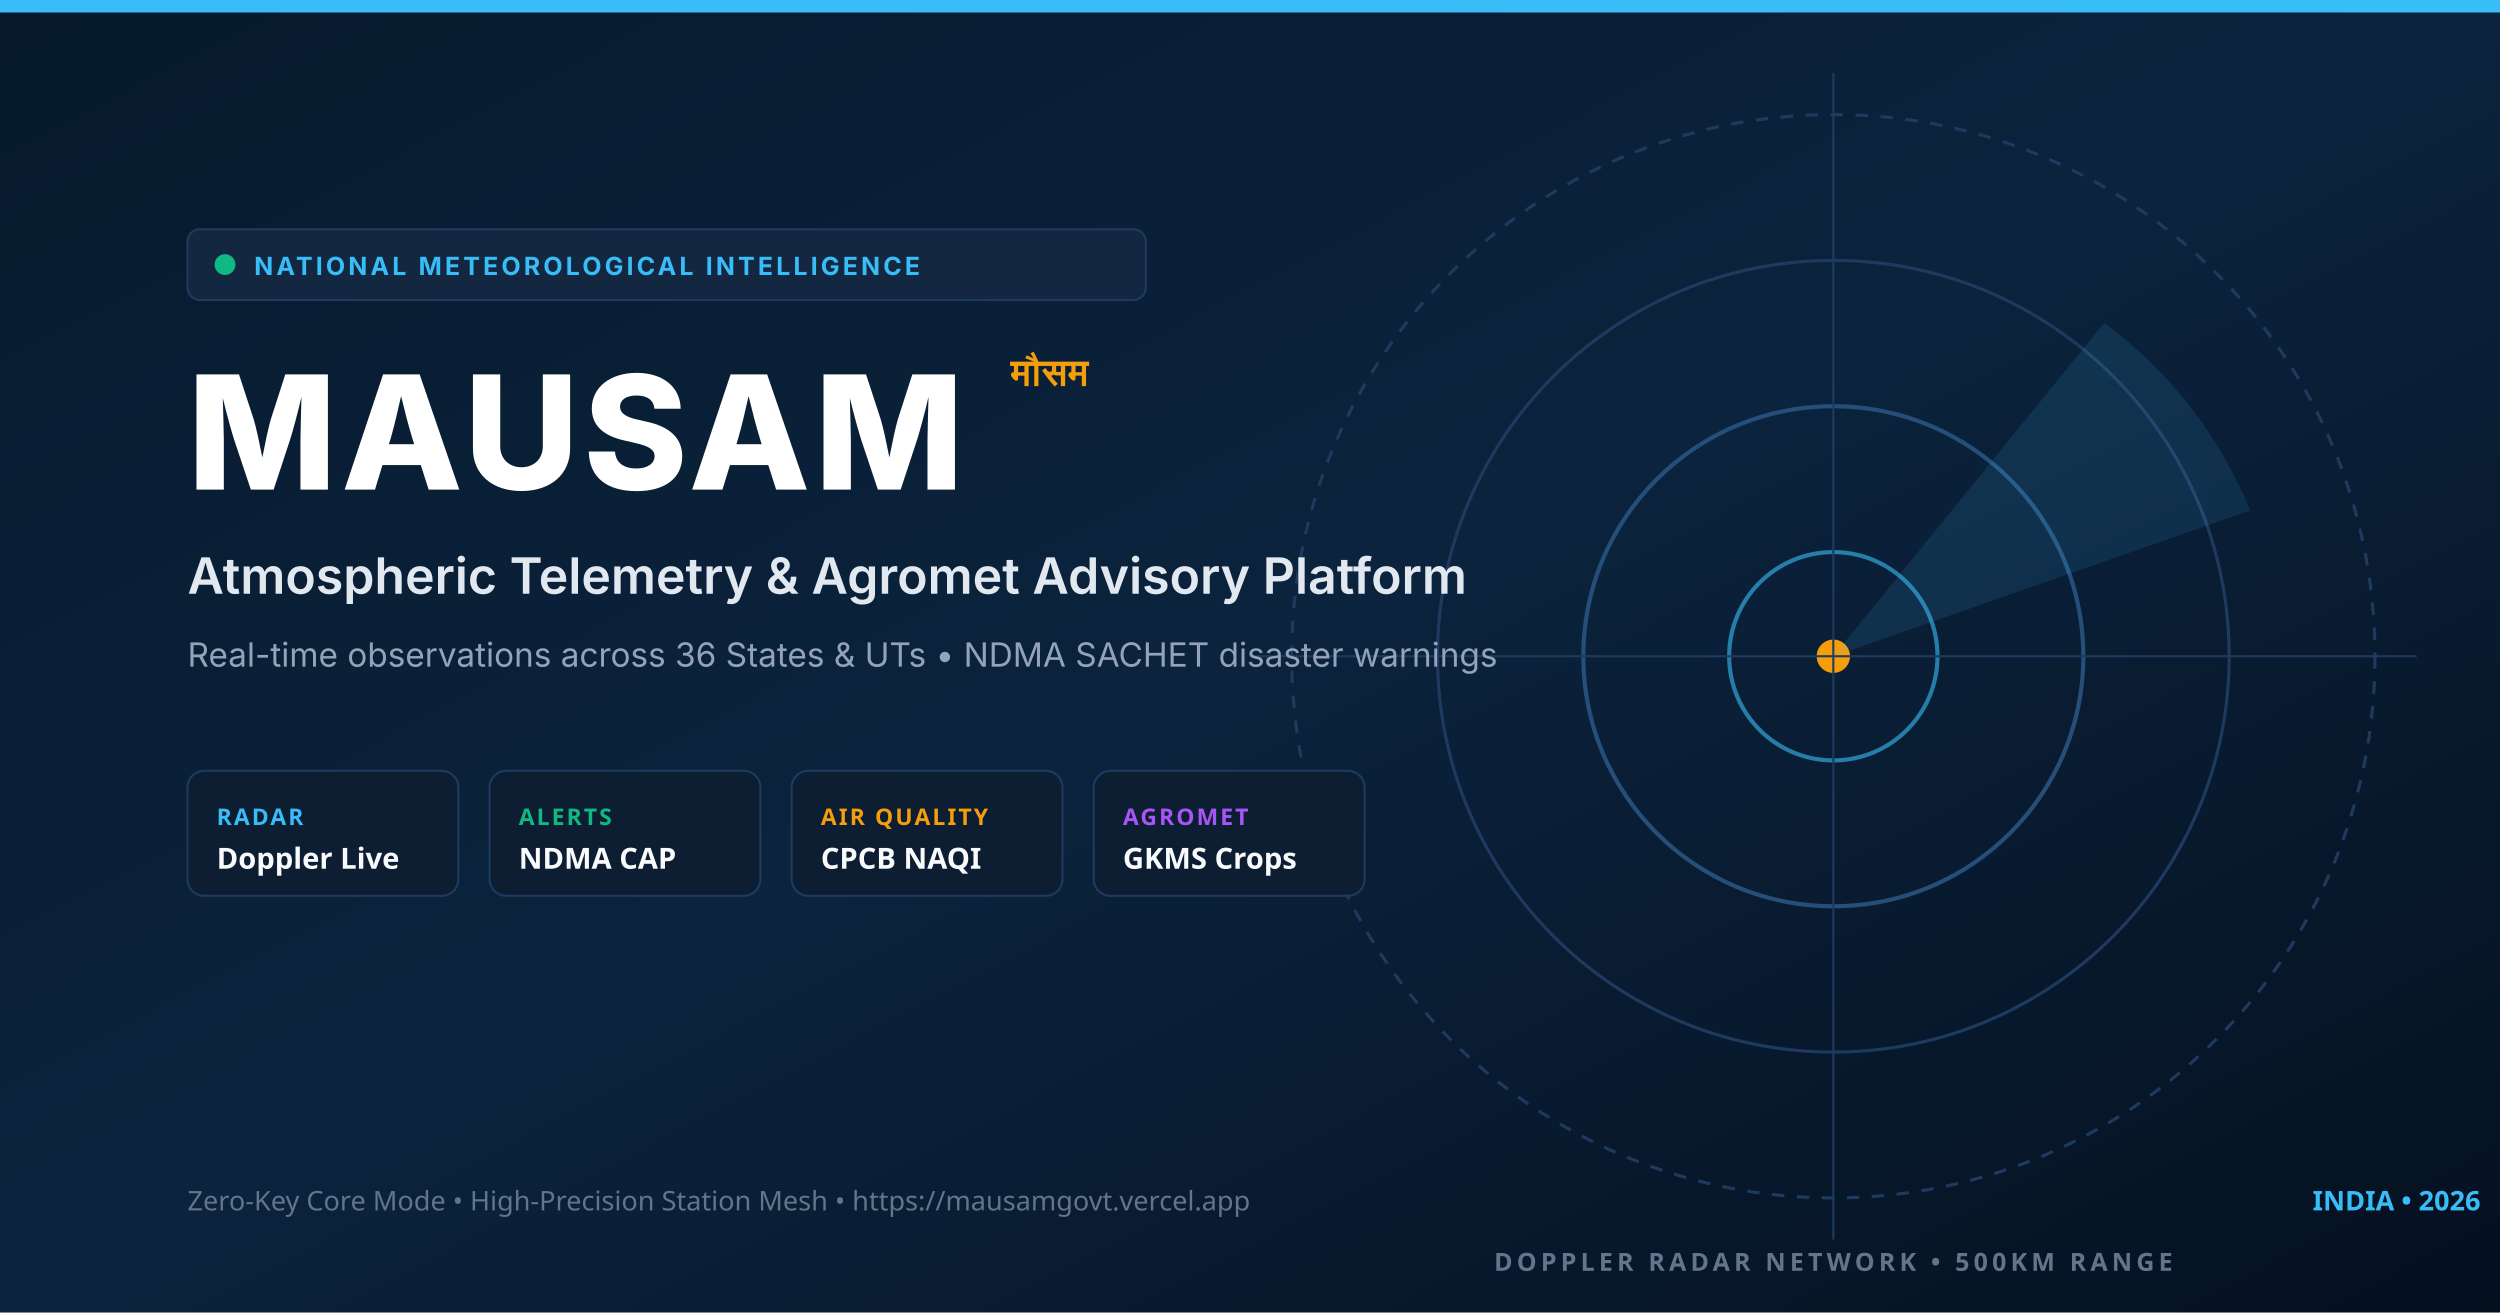
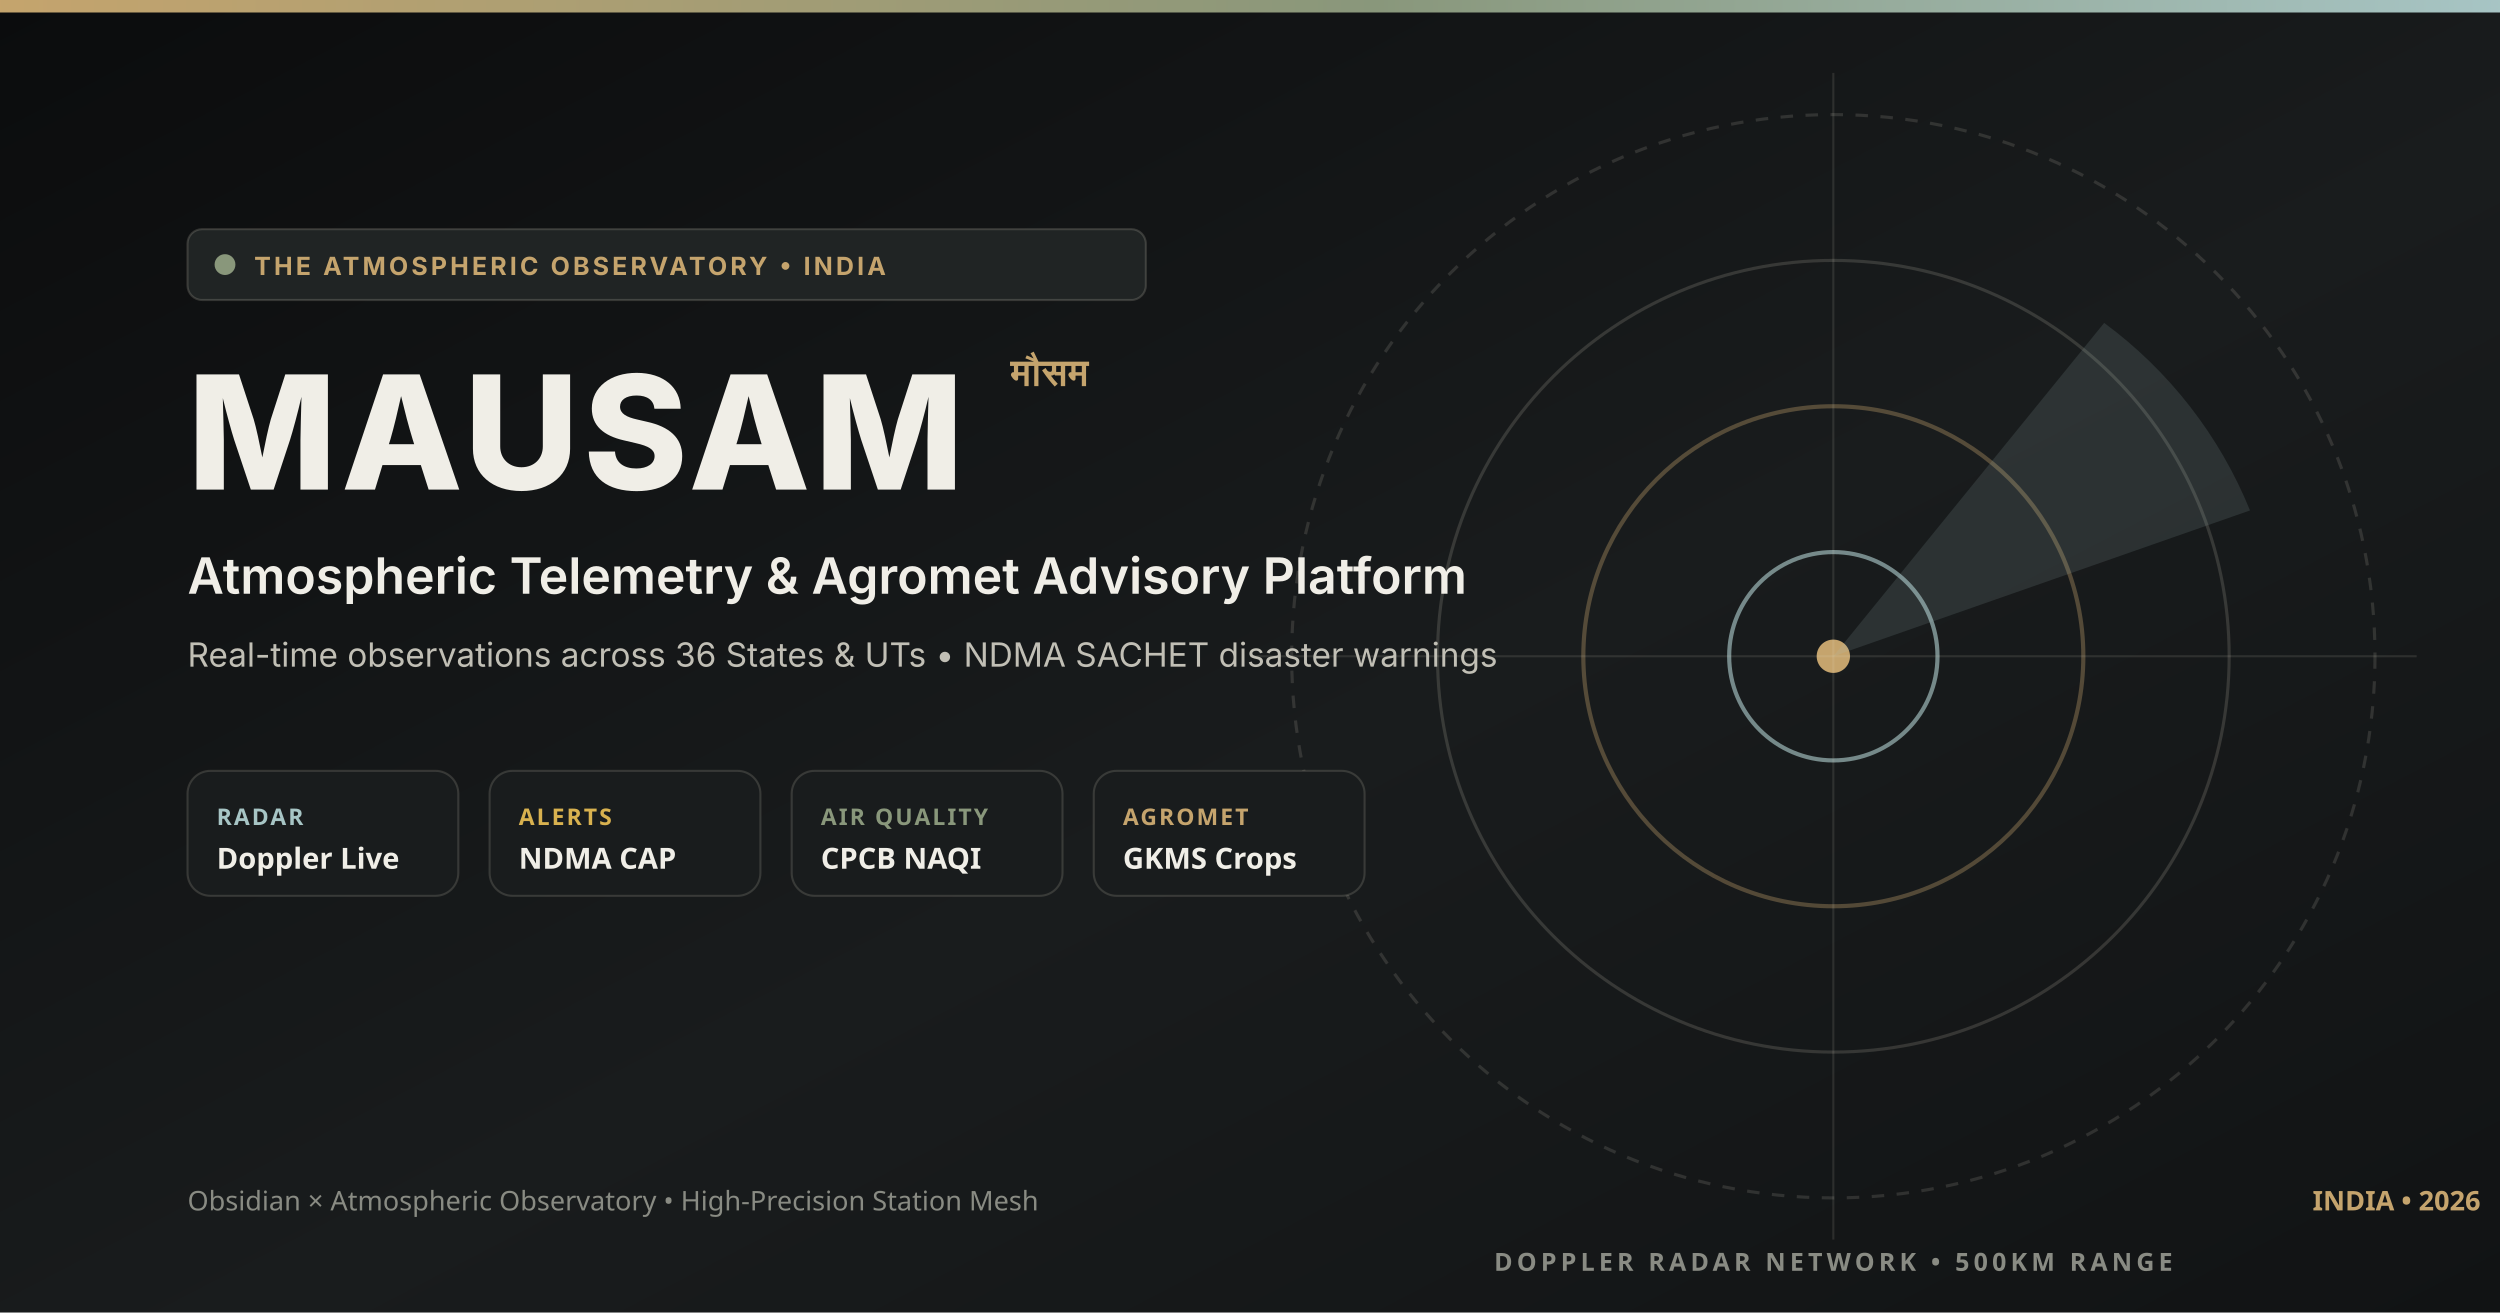
<svg xmlns="http://www.w3.org/2000/svg" viewBox="0 0 1200 630" width="1200" height="630">
  <defs>
    <linearGradient id="bg" x1="0%" y1="0%" x2="100%" y2="100%">
-       <stop offset="0%" stop-color="#071A2D" />
-       <stop offset="50%" stop-color="#0B233D" />
-       <stop offset="100%" stop-color="#05101F" />
+       <stop offset="0%" stop-color="#0B0C0D" />
+       <stop offset="55%" stop-color="#191C1D" />
+       <stop offset="100%" stop-color="#111314" />
    </linearGradient>
-     <linearGradient id="cyan-glow" x1="0%" y1="0%" x2="100%" y2="0%">
-       <stop offset="0%" stop-color="#38BDF8" />
-       <stop offset="100%" stop-color="#0284C7" />
-     </linearGradient>
-     <linearGradient id="gold" x1="0%" y1="0%" x2="100%" y2="0%">
-       <stop offset="0%" stop-color="#F59E0B" />
-       <stop offset="100%" stop-color="#D97706" />
+     <linearGradient id="brass-bar" x1="0%" y1="0%" x2="100%" y2="0%">
+       <stop offset="0%" stop-color="#C5A46D" />
+       <stop offset="55%" stop-color="#89977B" />
+       <stop offset="100%" stop-color="#A7C5C5" />
    </linearGradient>
  </defs>
  <rect width="1200" height="630" fill="url(#bg)" />
-   <rect x="0" y="0" width="1200" height="6" fill="#38BDF8" />
+   <rect x="0" y="0" width="1200" height="6" fill="url(#brass-bar)" />
  <g transform="translate(880, 315)">
-     <circle r="260" fill="none" stroke="#1E3A5F" stroke-width="1.5" stroke-dasharray="6 6" />
-     <circle r="190" fill="none" stroke="#1E3A5F" stroke-width="1.5" />
-     <circle r="120" fill="none" stroke="#254F7A" stroke-width="2" />
-     <circle r="50" fill="none" stroke="#38BDF8" stroke-width="2" opacity="0.6" />
-     <circle r="8" fill="#F59E0B" />
-     <line x1="-280" y1="0" x2="280" y2="0" stroke="#1E3A5F" stroke-width="1" />
-     <line x1="0" y1="-280" x2="0" y2="280" stroke="#1E3A5F" stroke-width="1" />
-     <path d="M 0 0 L 130 -160 A 210 210 0 0 1 200 -70 Z" fill="#38BDF8" opacity="0.12" />
-     <text x="0" y="295" text-anchor="middle" fill="#64748B" font-family="system-ui, sans-serif" font-size="12" font-weight="600" letter-spacing="2">DOPPLER RADAR NETWORK • 500KM RANGE</text>
+     <circle r="260" fill="none" stroke="rgba(226, 219, 200, 0.14)" stroke-width="1.5" stroke-dasharray="6 6" />
+     <circle r="190" fill="none" stroke="rgba(226, 219, 200, 0.16)" stroke-width="1.5" />
+     <circle r="120" fill="none" stroke="rgba(197, 164, 109, 0.35)" stroke-width="2" />
+     <circle r="50" fill="none" stroke="#A7C5C5" stroke-width="2" opacity="0.65" />
+     <circle r="8" fill="#C5A46D" />
+     <line x1="-280" y1="0" x2="280" y2="0" stroke="rgba(226, 219, 200, 0.12)" stroke-width="1" />
+     <line x1="0" y1="-280" x2="0" y2="280" stroke="rgba(226, 219, 200, 0.12)" stroke-width="1" />
+     <path d="M 0 0 L 130 -160 A 210 210 0 0 1 200 -70 Z" fill="#A7C5C5" opacity="0.14" />
+     <text x="0" y="295" text-anchor="middle" fill="#898B83" font-family="system-ui, sans-serif" font-size="12" font-weight="600" letter-spacing="2">DOPPLER RADAR NETWORK • 500KM RANGE</text>
  </g>
  <g transform="translate(90, 110)">
-     <rect x="0" y="0" width="460" height="34" rx="6" fill="#132740" stroke="#1E3A5F" stroke-width="1" />
-     <circle cx="18" cy="17" r="5" fill="#10B981" />
-     <text x="32" y="22" fill="#38BDF8" font-family="system-ui, -apple-system, sans-serif" font-size="12" font-weight="700" letter-spacing="1.5">NATIONAL METEOROLOGICAL INTELLIGENCE</text>
-     <text x="0" y="125" fill="#FFFFFF" font-family="system-ui, -apple-system, sans-serif" font-size="76" font-weight="800" letter-spacing="2">MAUSAM</text>
-     <text x="395" y="75" fill="#F59E0B" font-family="system-ui, sans-serif" font-size="18" font-weight="700">मौसम</text>
-     <text x="0" y="175" fill="#E2E8F0" font-family="system-ui, -apple-system, sans-serif" font-size="24" font-weight="600">
+     <rect x="0" y="0" width="460" height="34" rx="7" fill="#202424" stroke="rgba(226, 219, 200, 0.18)" stroke-width="1" />
+     <circle cx="18" cy="17" r="5" fill="#89977B" />
+     <text x="32" y="22" fill="#C5A46D" font-family="system-ui, -apple-system, sans-serif" font-size="12" font-weight="700" letter-spacing="1.5">THE ATMOSPHERIC OBSERVATORY • INDIA</text>
+     <text x="0" y="125" fill="#F0EEE7" font-family="system-ui, -apple-system, sans-serif" font-size="76" font-weight="800" letter-spacing="2">MAUSAM</text>
+     <text x="395" y="75" fill="#C5A46D" font-family="system-ui, sans-serif" font-size="18" font-weight="700">मौसम</text>
+     <text x="0" y="175" fill="#F0EEE7" font-family="system-ui, -apple-system, sans-serif" font-size="24" font-weight="600">
      Atmospheric Telemetry &amp; Agromet Advisory Platform
    </text>
-     <text x="0" y="210" fill="#94A3B8" font-family="system-ui, -apple-system, sans-serif" font-size="16" font-weight="400">
+     <text x="0" y="210" fill="#C1BFB5" font-family="system-ui, -apple-system, sans-serif" font-size="16" font-weight="400">
      Real-time observations across 36 States &amp; UTs • NDMA SACHET disaster warnings
    </text>
    <g transform="translate(0, 260)">
-       <rect x="0" y="0" width="130" height="60" rx="8" fill="#0D1E33" stroke="#1E3A5F" stroke-width="1" />
-       <text x="14" y="26" fill="#38BDF8" font-family="system-ui" font-size="11" font-weight="700" letter-spacing="1">RADAR</text>
-       <text x="14" y="47" fill="#F8FAFC" font-family="system-ui" font-size="14" font-weight="600">Doppler Live</text>
-       <rect x="145" y="0" width="130" height="60" rx="8" fill="#0D1E33" stroke="#1E3A5F" stroke-width="1" />
-       <text x="159" y="26" fill="#10B981" font-family="system-ui" font-size="11" font-weight="700" letter-spacing="1">ALERTS</text>
-       <text x="159" y="47" fill="#F8FAFC" font-family="system-ui" font-size="14" font-weight="600">NDMA CAP</text>
-       <rect x="290" y="0" width="130" height="60" rx="8" fill="#0D1E33" stroke="#1E3A5F" stroke-width="1" />
-       <text x="304" y="26" fill="#F59E0B" font-family="system-ui" font-size="11" font-weight="700" letter-spacing="1">AIR QUALITY</text>
-       <text x="304" y="47" fill="#F8FAFC" font-family="system-ui" font-size="14" font-weight="600">CPCB NAQI</text>
-       <rect x="435" y="0" width="130" height="60" rx="8" fill="#0D1E33" stroke="#1E3A5F" stroke-width="1" />
-       <text x="449" y="26" fill="#A855F7" font-family="system-ui" font-size="11" font-weight="700" letter-spacing="1">AGROMET</text>
-       <text x="449" y="47" fill="#F8FAFC" font-family="system-ui" font-size="14" font-weight="600">GKMS Crops</text>
+       <rect x="0" y="0" width="130" height="60" rx="11" fill="#191C1D" stroke="rgba(226, 219, 200, 0.16)" stroke-width="1" />
+       <text x="14" y="26" fill="#A7C5C5" font-family="system-ui" font-size="11" font-weight="700" letter-spacing="1">RADAR</text>
+       <text x="14" y="47" fill="#F0EEE7" font-family="system-ui" font-size="14" font-weight="600">Doppler Live</text>
+       <rect x="145" y="0" width="130" height="60" rx="11" fill="#191C1D" stroke="rgba(226, 219, 200, 0.16)" stroke-width="1" />
+       <text x="159" y="26" fill="#D8B14F" font-family="system-ui" font-size="11" font-weight="700" letter-spacing="1">ALERTS</text>
+       <text x="159" y="47" fill="#F0EEE7" font-family="system-ui" font-size="14" font-weight="600">NDMA CAP</text>
+       <rect x="290" y="0" width="130" height="60" rx="11" fill="#191C1D" stroke="rgba(226, 219, 200, 0.16)" stroke-width="1" />
+       <text x="304" y="26" fill="#89977B" font-family="system-ui" font-size="11" font-weight="700" letter-spacing="1">AIR QUALITY</text>
+       <text x="304" y="47" fill="#F0EEE7" font-family="system-ui" font-size="14" font-weight="600">CPCB NAQI</text>
+       <rect x="435" y="0" width="130" height="60" rx="11" fill="#191C1D" stroke="rgba(226, 219, 200, 0.16)" stroke-width="1" />
+       <text x="449" y="26" fill="#C5A46D" font-family="system-ui" font-size="11" font-weight="700" letter-spacing="1">AGROMET</text>
+       <text x="449" y="47" fill="#F0EEE7" font-family="system-ui" font-size="14" font-weight="600">GKMS Crops</text>
    </g>
  </g>
  <g transform="translate(90, 565)">
-     <text x="0" y="16" fill="#64748B" font-family="system-ui, sans-serif" font-size="13" font-weight="500">
-       Zero-Key Core Mode • High-Precision Station Mesh • https://mausamgovt.vercel.app
+     <text x="0" y="16" fill="#898B83" font-family="system-ui, sans-serif" font-size="13" font-weight="500">
+       Obsidian × Atmospheric Observatory • High-Precision Station Mesh
    </text>
-     <text x="1020" y="16" fill="#38BDF8" font-family="system-ui, sans-serif" font-size="13" font-weight="600">
+     <text x="1020" y="16" fill="#C5A46D" font-family="system-ui, sans-serif" font-size="13" font-weight="600">
      INDIA • 2026
    </text>
  </g>
</svg>
